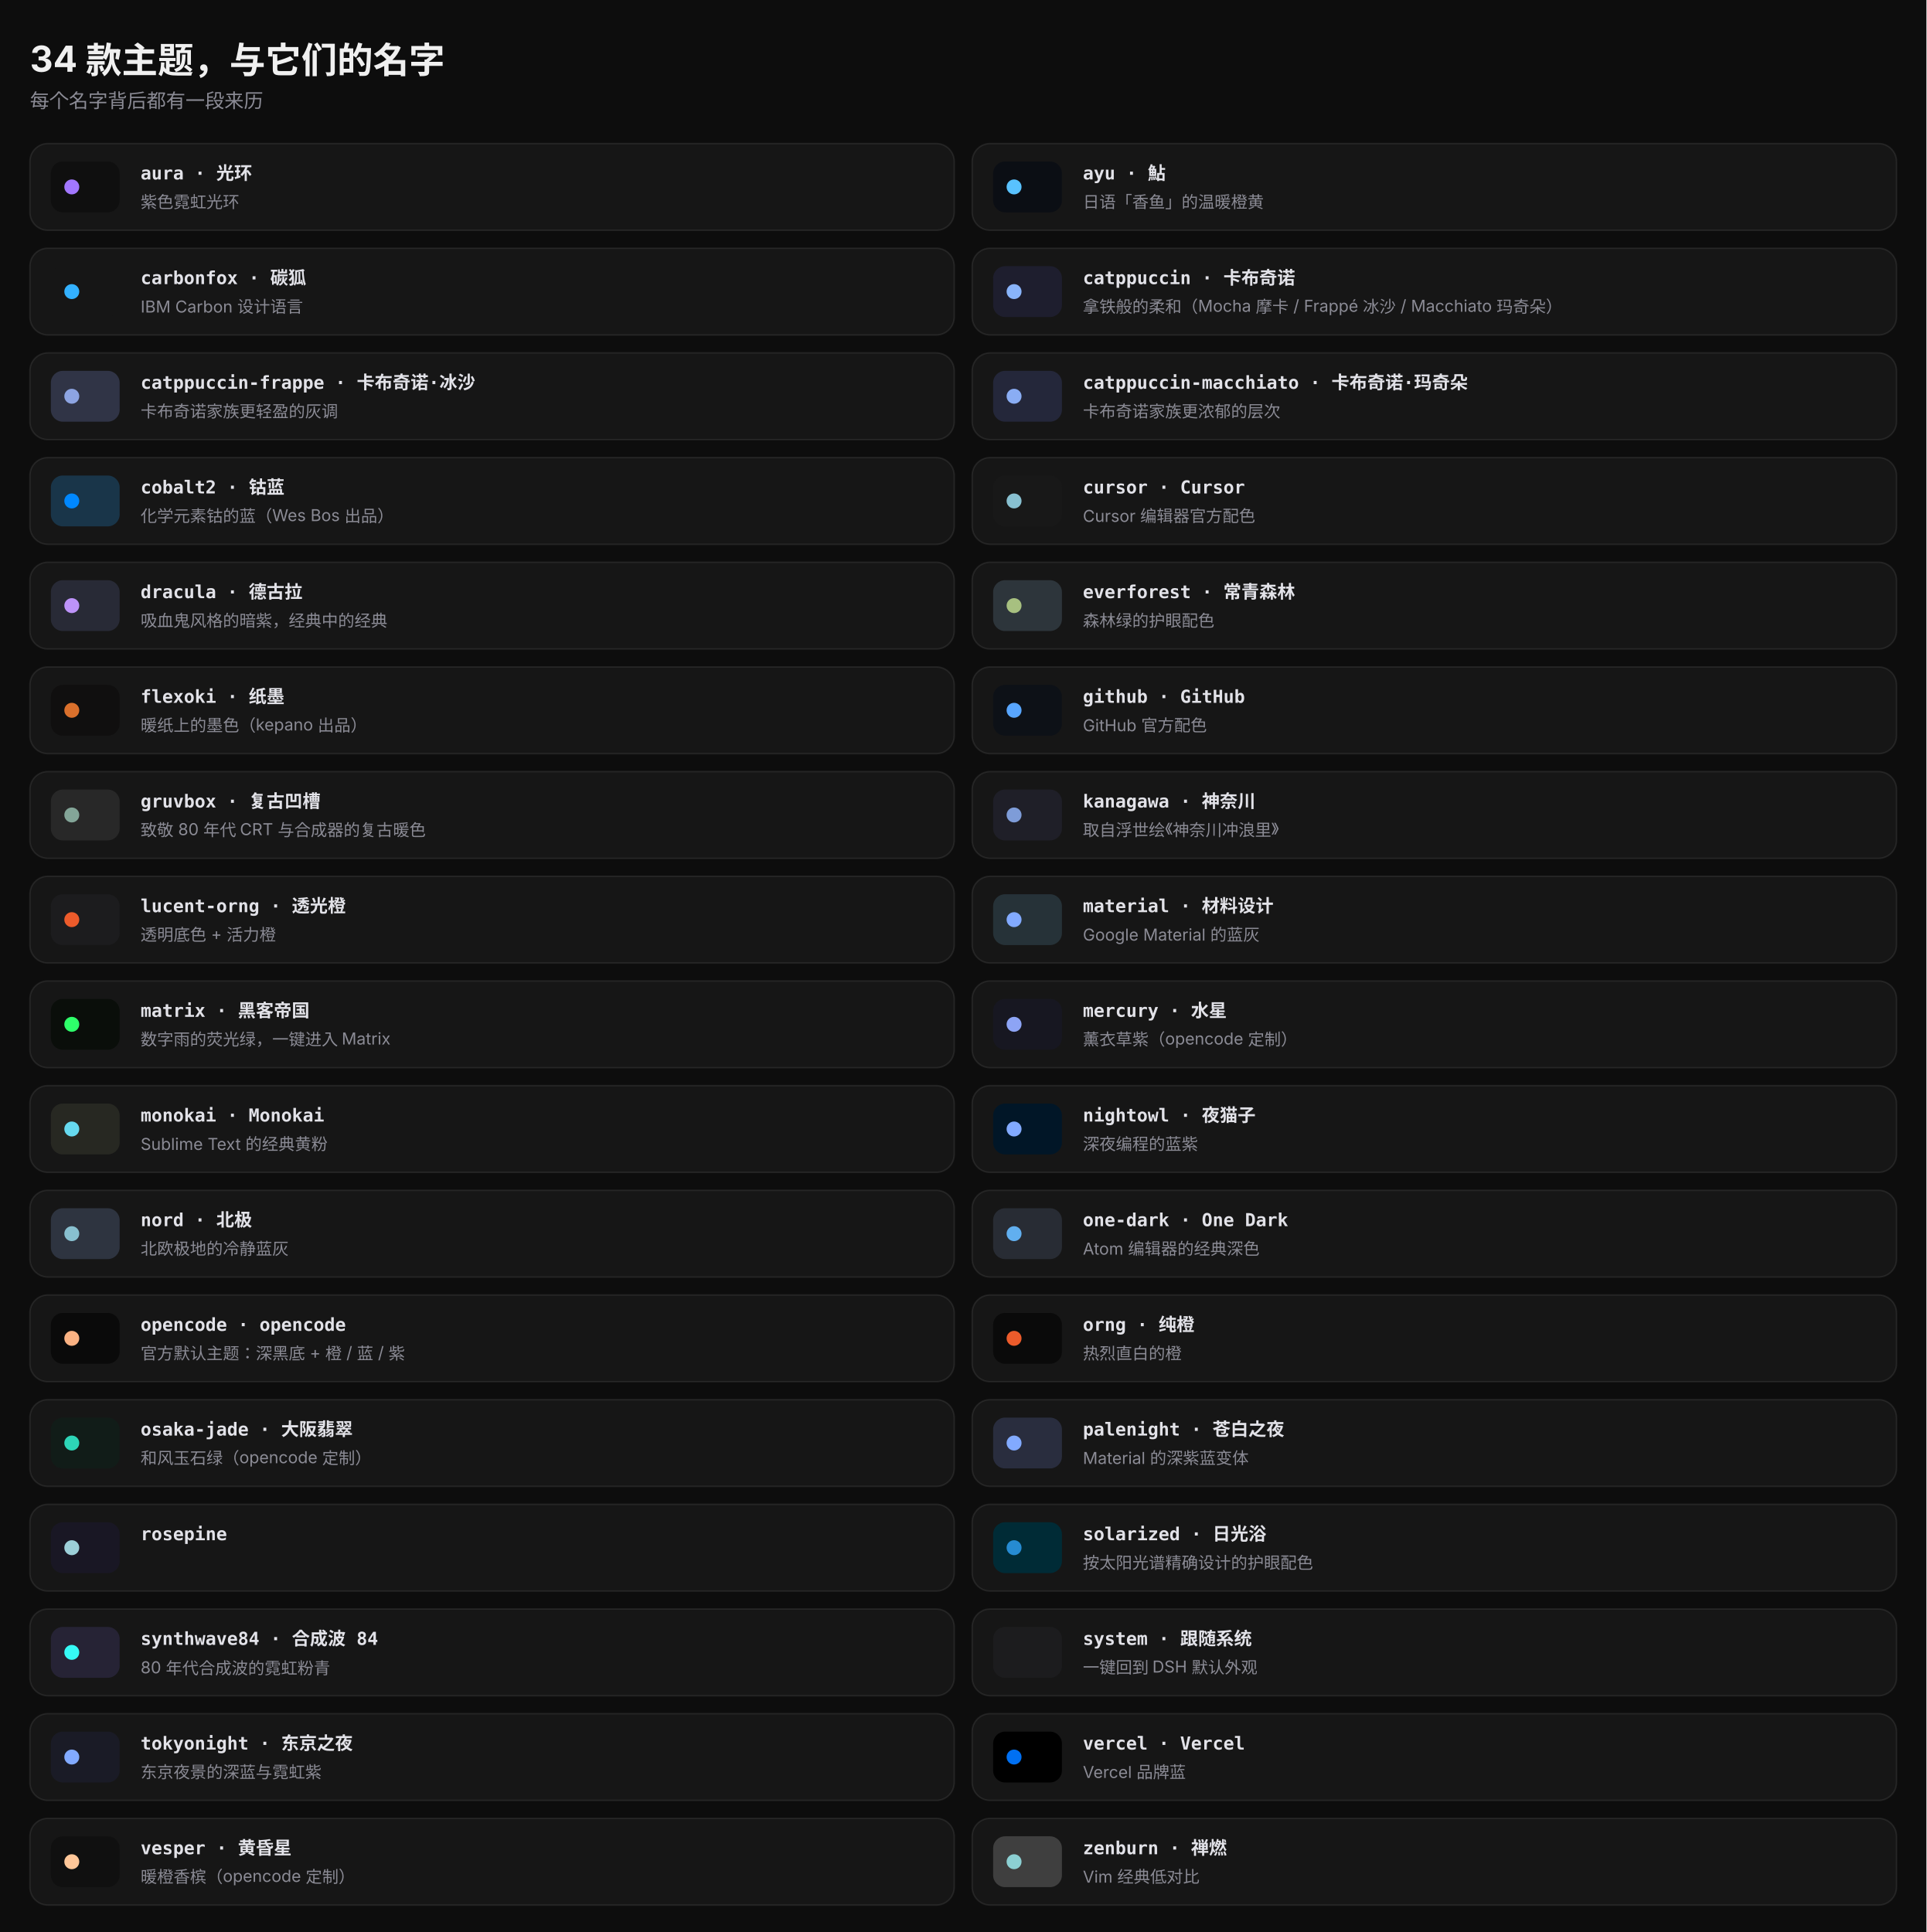
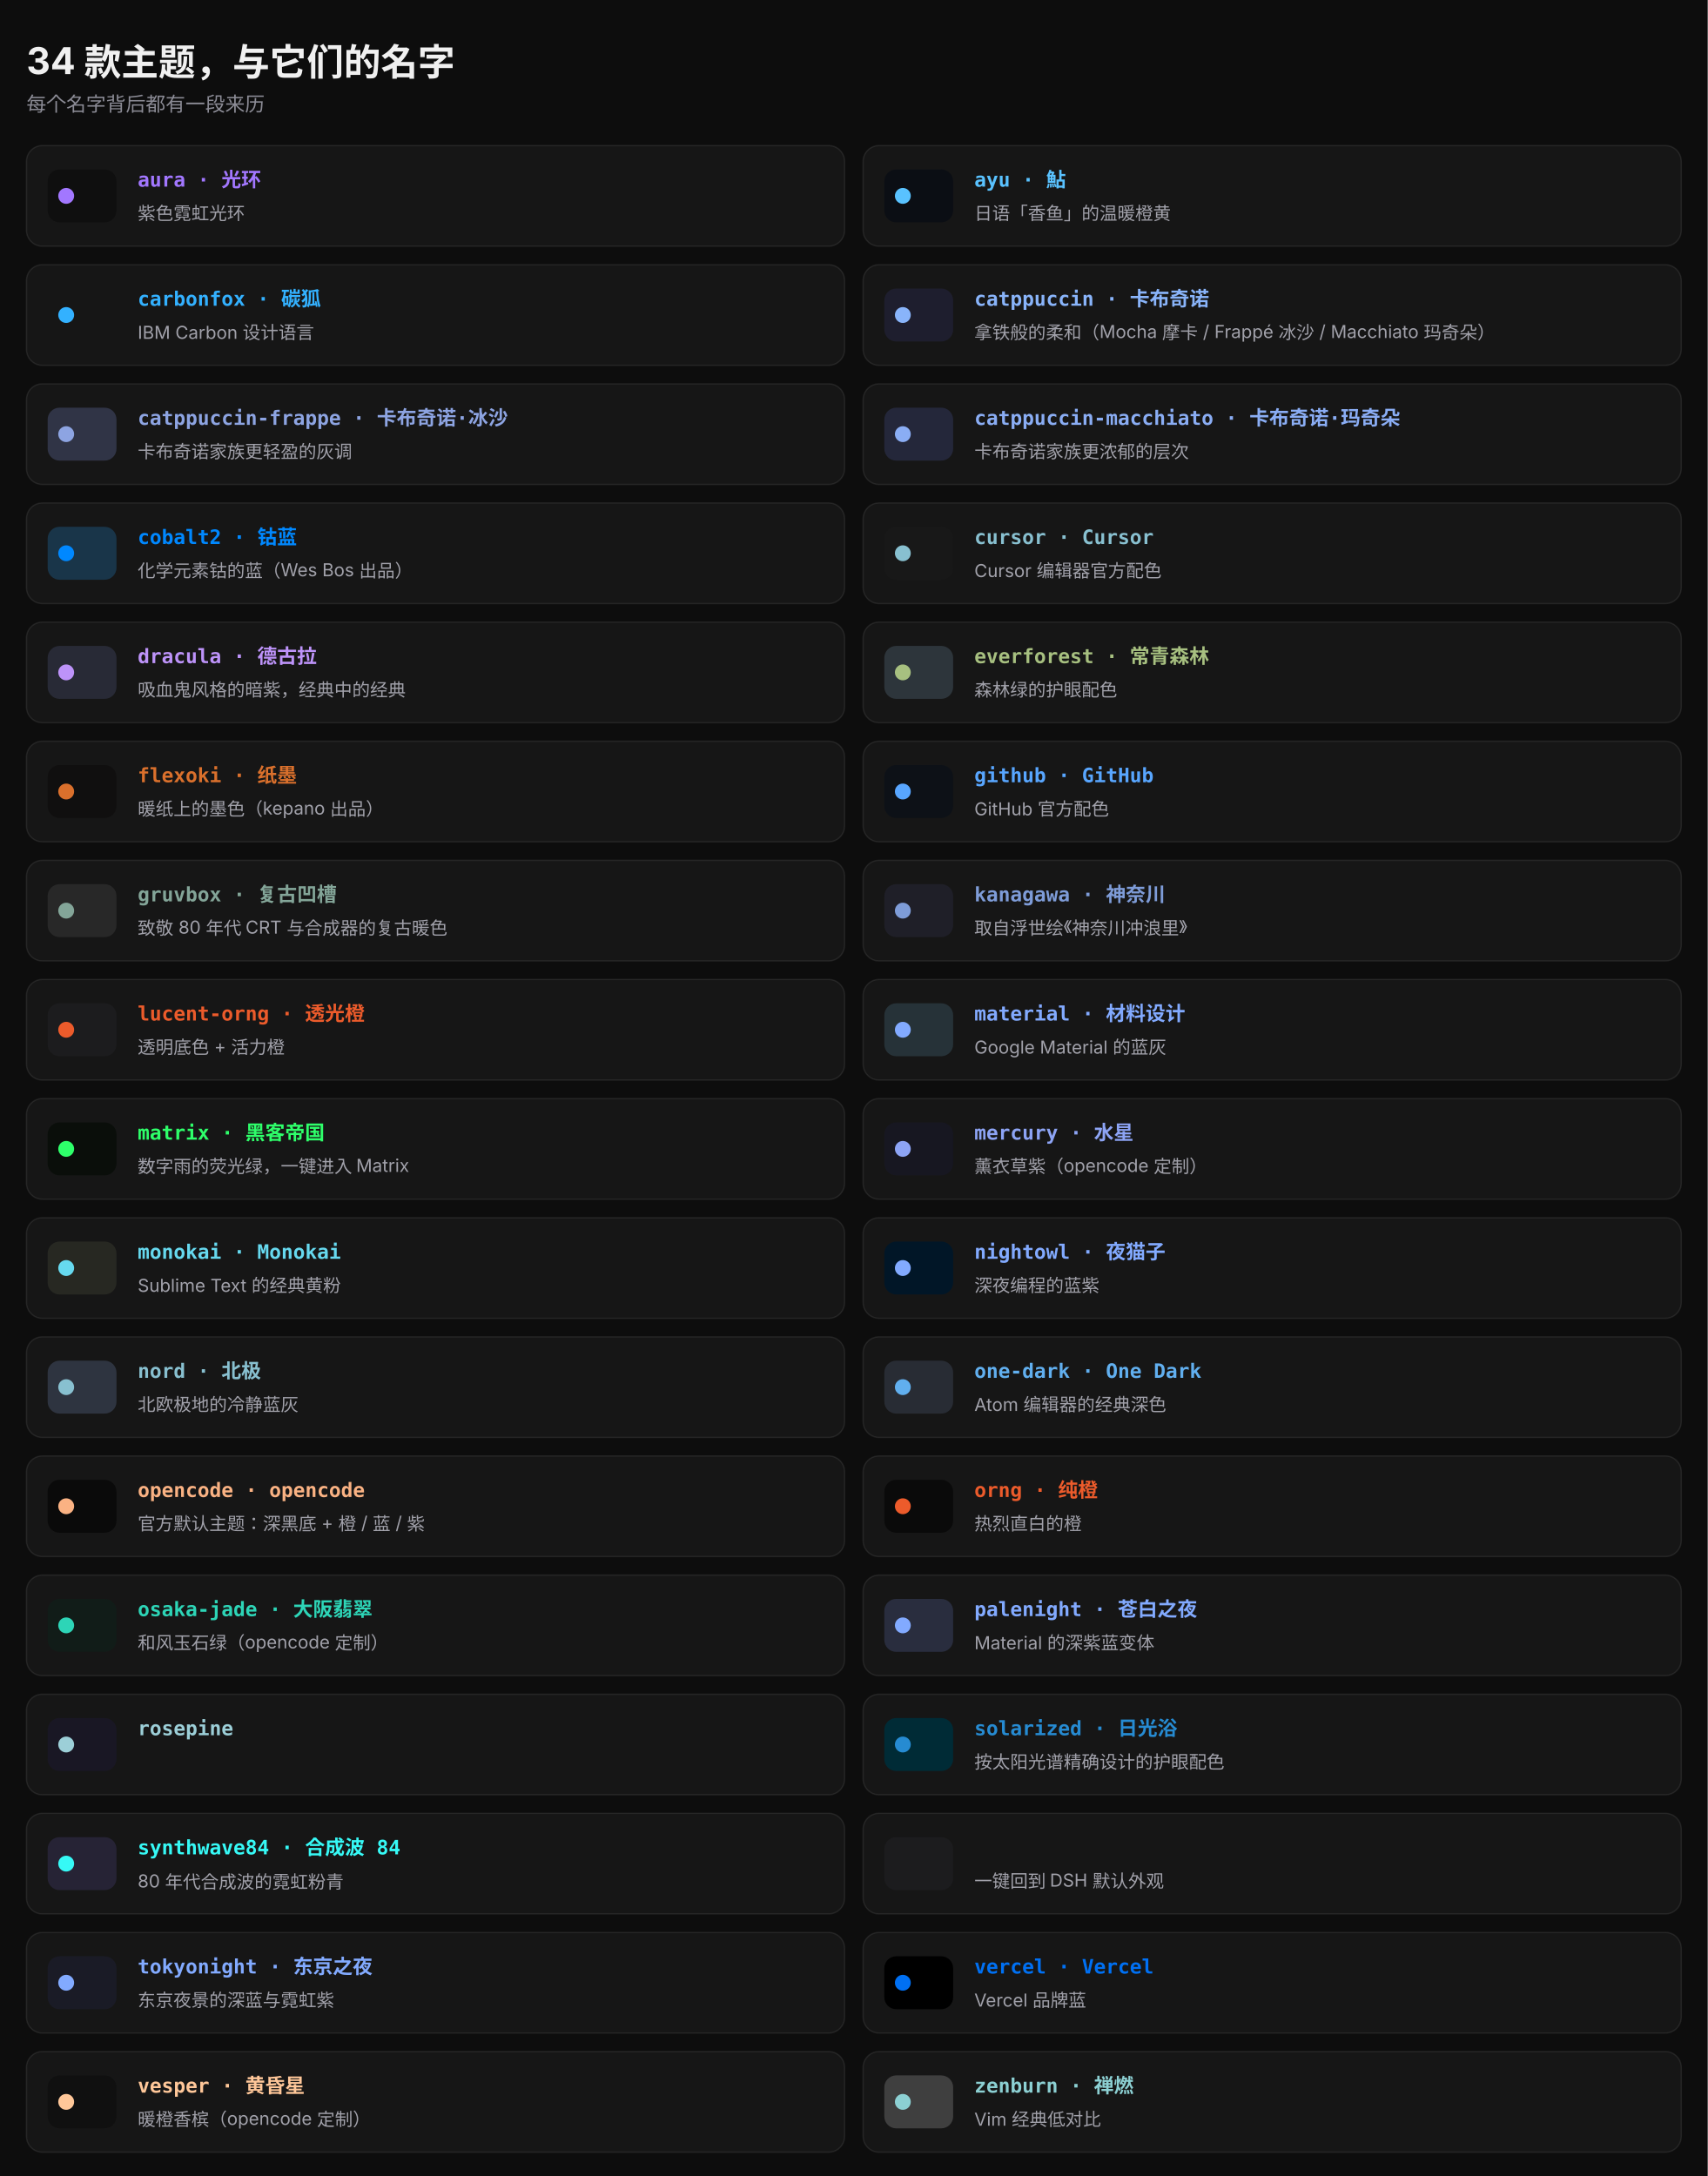
- <svg xmlns="http://www.w3.org/2000/svg" width="1288" height="1292" viewBox="0 0 1288 1292">\n<rect width="100%" height="100%" fill="#0d0d0d" />\n<text x="20" y="48" font-family="-apple-system,Segoe UI,Microsoft YaHei,PingFang SC,sans-serif" font-size="24" font-weight="700" fill="#f0f0f0">34 款主题，与它们的名字</text>\n<text x="20" y="72" font-family="-apple-system,Segoe UI,Microsoft YaHei,PingFang SC,sans-serif" font-size="13" fill="#8b8b95">每个名字背后都有一段来历</text>\n<g>
-     <rect x="20" y="96" width="618" height="58" rx="12" fill="rgba(255,255,255,0.04)" stroke="rgba(255,255,255,0.08)" />
-     <rect x="34" y="108" width="46" height="34" rx="8" fill="#0F0F0F" />
-     <circle cx="48" cy="125" r="5" fill="#A277FF" />
-     <text x="94" y="120" font-family="ui-monospace,SFMono-Regular,Menlo,Consolas,monospace" font-size="12" font-weight="600" fill="#e2e2e8">aura  ·  光环</text>
-     <text x="94" y="139" font-family="-apple-system,Segoe UI,Microsoft YaHei,PingFang SC,sans-serif" font-size="11" fill="#8b8b95">紫色霓虹光环</text>
-   </g>
-   <g>
-     <rect x="650" y="96" width="618" height="58" rx="12" fill="rgba(255,255,255,0.04)" stroke="rgba(255,255,255,0.08)" />
-     <rect x="664" y="108" width="46" height="34" rx="8" fill="#0B0E14" />
-     <circle cx="678" cy="125" r="5" fill="#59C2FF" />
-     <text x="724" y="120" font-family="ui-monospace,SFMono-Regular,Menlo,Consolas,monospace" font-size="12" font-weight="600" fill="#e2e2e8">ayu  ·  鮎</text>
-     <text x="724" y="139" font-family="-apple-system,Segoe UI,Microsoft YaHei,PingFang SC,sans-serif" font-size="11" fill="#8b8b95">日语「香鱼」的温暖橙黄</text>
-   </g>
-   <g>
-     <rect x="20" y="166" width="618" height="58" rx="12" fill="rgba(255,255,255,0.04)" stroke="rgba(255,255,255,0.08)" />
-     <rect x="34" y="178" width="46" height="34" rx="8" fill="#161616" />
-     <circle cx="48" cy="195" r="5" fill="#33B1FF" />
-     <text x="94" y="190" font-family="ui-monospace,SFMono-Regular,Menlo,Consolas,monospace" font-size="12" font-weight="600" fill="#e2e2e8">carbonfox  ·  碳狐</text>
-     <text x="94" y="209" font-family="-apple-system,Segoe UI,Microsoft YaHei,PingFang SC,sans-serif" font-size="11" fill="#8b8b95">IBM Carbon 设计语言</text>
-   </g>
-   <g>
-     <rect x="650" y="166" width="618" height="58" rx="12" fill="rgba(255,255,255,0.04)" stroke="rgba(255,255,255,0.08)" />
-     <rect x="664" y="178" width="46" height="34" rx="8" fill="#1E1E2E" />
-     <circle cx="678" cy="195" r="5" fill="#89B4FA" />
-     <text x="724" y="190" font-family="ui-monospace,SFMono-Regular,Menlo,Consolas,monospace" font-size="12" font-weight="600" fill="#e2e2e8">catppuccin  ·  卡布奇诺</text>
-     <text x="724" y="209" font-family="-apple-system,Segoe UI,Microsoft YaHei,PingFang SC,sans-serif" font-size="11" fill="#8b8b95">拿铁般的柔和（Mocha 摩卡 / Frappé 冰沙 / Macchiato 玛奇朵）</text>
-   </g>
-   <g>
-     <rect x="20" y="236" width="618" height="58" rx="12" fill="rgba(255,255,255,0.04)" stroke="rgba(255,255,255,0.08)" />
-     <rect x="34" y="248" width="46" height="34" rx="8" fill="#303446" />
-     <circle cx="48" cy="265" r="5" fill="#8DA4E2" />
-     <text x="94" y="260" font-family="ui-monospace,SFMono-Regular,Menlo,Consolas,monospace" font-size="12" font-weight="600" fill="#e2e2e8">catppuccin-frappe  ·  卡布奇诺·冰沙</text>
-     <text x="94" y="279" font-family="-apple-system,Segoe UI,Microsoft YaHei,PingFang SC,sans-serif" font-size="11" fill="#8b8b95">卡布奇诺家族更轻盈的灰调</text>
-   </g>
-   <g>
-     <rect x="650" y="236" width="618" height="58" rx="12" fill="rgba(255,255,255,0.04)" stroke="rgba(255,255,255,0.08)" />
-     <rect x="664" y="248" width="46" height="34" rx="8" fill="#24273A" />
-     <circle cx="678" cy="265" r="5" fill="#8AADF4" />
-     <text x="724" y="260" font-family="ui-monospace,SFMono-Regular,Menlo,Consolas,monospace" font-size="12" font-weight="600" fill="#e2e2e8">catppuccin-macchiato  ·  卡布奇诺·玛奇朵</text>
-     <text x="724" y="279" font-family="-apple-system,Segoe UI,Microsoft YaHei,PingFang SC,sans-serif" font-size="11" fill="#8b8b95">卡布奇诺家族更浓郁的层次</text>
-   </g>
-   <g>
-     <rect x="20" y="306" width="618" height="58" rx="12" fill="rgba(255,255,255,0.04)" stroke="rgba(255,255,255,0.08)" />
-     <rect x="34" y="318" width="46" height="34" rx="8" fill="#193549" />
-     <circle cx="48" cy="335" r="5" fill="#0088FF" />
-     <text x="94" y="330" font-family="ui-monospace,SFMono-Regular,Menlo,Consolas,monospace" font-size="12" font-weight="600" fill="#e2e2e8">cobalt2  ·  钴蓝</text>
-     <text x="94" y="349" font-family="-apple-system,Segoe UI,Microsoft YaHei,PingFang SC,sans-serif" font-size="11" fill="#8b8b95">化学元素钴的蓝（Wes Bos 出品）</text>
-   </g>
-   <g>
-     <rect x="650" y="306" width="618" height="58" rx="12" fill="rgba(255,255,255,0.04)" stroke="rgba(255,255,255,0.08)" />
-     <rect x="664" y="318" width="46" height="34" rx="8" fill="#181818" />
-     <circle cx="678" cy="335" r="5" fill="#88C0D0" />
-     <text x="724" y="330" font-family="ui-monospace,SFMono-Regular,Menlo,Consolas,monospace" font-size="12" font-weight="600" fill="#e2e2e8">cursor  ·  Cursor</text>
-     <text x="724" y="349" font-family="-apple-system,Segoe UI,Microsoft YaHei,PingFang SC,sans-serif" font-size="11" fill="#8b8b95">Cursor 编辑器官方配色</text>
-   </g>
-   <g>
-     <rect x="20" y="376" width="618" height="58" rx="12" fill="rgba(255,255,255,0.04)" stroke="rgba(255,255,255,0.08)" />
-     <rect x="34" y="388" width="46" height="34" rx="8" fill="#282A36" />
-     <circle cx="48" cy="405" r="5" fill="#BD93F9" />
-     <text x="94" y="400" font-family="ui-monospace,SFMono-Regular,Menlo,Consolas,monospace" font-size="12" font-weight="600" fill="#e2e2e8">dracula  ·  德古拉</text>
-     <text x="94" y="419" font-family="-apple-system,Segoe UI,Microsoft YaHei,PingFang SC,sans-serif" font-size="11" fill="#8b8b95">吸血鬼风格的暗紫，经典中的经典</text>
-   </g>
-   <g>
-     <rect x="650" y="376" width="618" height="58" rx="12" fill="rgba(255,255,255,0.04)" stroke="rgba(255,255,255,0.08)" />
-     <rect x="664" y="388" width="46" height="34" rx="8" fill="#2D353B" />
-     <circle cx="678" cy="405" r="5" fill="#A7C080" />
-     <text x="724" y="400" font-family="ui-monospace,SFMono-Regular,Menlo,Consolas,monospace" font-size="12" font-weight="600" fill="#e2e2e8">everforest  ·  常青森林</text>
-     <text x="724" y="419" font-family="-apple-system,Segoe UI,Microsoft YaHei,PingFang SC,sans-serif" font-size="11" fill="#8b8b95">森林绿的护眼配色</text>
-   </g>
-   <g>
-     <rect x="20" y="446" width="618" height="58" rx="12" fill="rgba(255,255,255,0.04)" stroke="rgba(255,255,255,0.08)" />
-     <rect x="34" y="458" width="46" height="34" rx="8" fill="#100F0F" />
-     <circle cx="48" cy="475" r="5" fill="#DA702C" />
-     <text x="94" y="470" font-family="ui-monospace,SFMono-Regular,Menlo,Consolas,monospace" font-size="12" font-weight="600" fill="#e2e2e8">flexoki  ·  纸墨</text>
-     <text x="94" y="489" font-family="-apple-system,Segoe UI,Microsoft YaHei,PingFang SC,sans-serif" font-size="11" fill="#8b8b95">暖纸上的墨色（kepano 出品）</text>
-   </g>
-   <g>
-     <rect x="650" y="446" width="618" height="58" rx="12" fill="rgba(255,255,255,0.04)" stroke="rgba(255,255,255,0.08)" />
-     <rect x="664" y="458" width="46" height="34" rx="8" fill="#0D1117" />
-     <circle cx="678" cy="475" r="5" fill="#58A6FF" />
-     <text x="724" y="470" font-family="ui-monospace,SFMono-Regular,Menlo,Consolas,monospace" font-size="12" font-weight="600" fill="#e2e2e8">github  ·  GitHub</text>
-     <text x="724" y="489" font-family="-apple-system,Segoe UI,Microsoft YaHei,PingFang SC,sans-serif" font-size="11" fill="#8b8b95">GitHub 官方配色</text>
-   </g>
-   <g>
-     <rect x="20" y="516" width="618" height="58" rx="12" fill="rgba(255,255,255,0.04)" stroke="rgba(255,255,255,0.08)" />
-     <rect x="34" y="528" width="46" height="34" rx="8" fill="#282828" />
-     <circle cx="48" cy="545" r="5" fill="#83A598" />
-     <text x="94" y="540" font-family="ui-monospace,SFMono-Regular,Menlo,Consolas,monospace" font-size="12" font-weight="600" fill="#e2e2e8">gruvbox  ·  复古凹槽</text>
-     <text x="94" y="559" font-family="-apple-system,Segoe UI,Microsoft YaHei,PingFang SC,sans-serif" font-size="11" fill="#8b8b95">致敬 80 年代 CRT 与合成器的复古暖色</text>
-   </g>
-   <g>
-     <rect x="650" y="516" width="618" height="58" rx="12" fill="rgba(255,255,255,0.04)" stroke="rgba(255,255,255,0.08)" />
-     <rect x="664" y="528" width="46" height="34" rx="8" fill="#1F1F28" />
-     <circle cx="678" cy="545" r="5" fill="#7E9CD8" />
-     <text x="724" y="540" font-family="ui-monospace,SFMono-Regular,Menlo,Consolas,monospace" font-size="12" font-weight="600" fill="#e2e2e8">kanagawa  ·  神奈川</text>
-     <text x="724" y="559" font-family="-apple-system,Segoe UI,Microsoft YaHei,PingFang SC,sans-serif" font-size="11" fill="#8b8b95">取自浮世绘《神奈川冲浪里》</text>
-   </g>
-   <g>
-     <rect x="20" y="586" width="618" height="58" rx="12" fill="rgba(255,255,255,0.04)" stroke="rgba(255,255,255,0.08)" />
-     <rect x="34" y="598" width="46" height="34" rx="8" fill="#1c1c1e" />
-     <circle cx="48" cy="615" r="5" fill="#EC5B2B" />
-     <text x="94" y="610" font-family="ui-monospace,SFMono-Regular,Menlo,Consolas,monospace" font-size="12" font-weight="600" fill="#e2e2e8">lucent-orng  ·  透光橙</text>
-     <text x="94" y="629" font-family="-apple-system,Segoe UI,Microsoft YaHei,PingFang SC,sans-serif" font-size="11" fill="#8b8b95">透明底色 + 活力橙</text>
-   </g>
-   <g>
-     <rect x="650" y="586" width="618" height="58" rx="12" fill="rgba(255,255,255,0.04)" stroke="rgba(255,255,255,0.08)" />
-     <rect x="664" y="598" width="46" height="34" rx="8" fill="#263238" />
-     <circle cx="678" cy="615" r="5" fill="#82AAFF" />
-     <text x="724" y="610" font-family="ui-monospace,SFMono-Regular,Menlo,Consolas,monospace" font-size="12" font-weight="600" fill="#e2e2e8">material  ·  材料设计</text>
-     <text x="724" y="629" font-family="-apple-system,Segoe UI,Microsoft YaHei,PingFang SC,sans-serif" font-size="11" fill="#8b8b95">Google Material 的蓝灰</text>
-   </g>
-   <g>
-     <rect x="20" y="656" width="618" height="58" rx="12" fill="rgba(255,255,255,0.04)" stroke="rgba(255,255,255,0.08)" />
-     <rect x="34" y="668" width="46" height="34" rx="8" fill="#0A0E0A" />
-     <circle cx="48" cy="685" r="5" fill="#2EFF6A" />
-     <text x="94" y="680" font-family="ui-monospace,SFMono-Regular,Menlo,Consolas,monospace" font-size="12" font-weight="600" fill="#e2e2e8">matrix  ·  黑客帝国</text>
-     <text x="94" y="699" font-family="-apple-system,Segoe UI,Microsoft YaHei,PingFang SC,sans-serif" font-size="11" fill="#8b8b95">数字雨的荧光绿，一键进入 Matrix</text>
-   </g>
-   <g>
-     <rect x="650" y="656" width="618" height="58" rx="12" fill="rgba(255,255,255,0.04)" stroke="rgba(255,255,255,0.08)" />
-     <rect x="664" y="668" width="46" height="34" rx="8" fill="#171721" />
-     <circle cx="678" cy="685" r="5" fill="#8DA4F5" />
-     <text x="724" y="680" font-family="ui-monospace,SFMono-Regular,Menlo,Consolas,monospace" font-size="12" font-weight="600" fill="#e2e2e8">mercury  ·  水星</text>
-     <text x="724" y="699" font-family="-apple-system,Segoe UI,Microsoft YaHei,PingFang SC,sans-serif" font-size="11" fill="#8b8b95">薰衣草紫（opencode 定制）</text>
-   </g>
-   <g>
-     <rect x="20" y="726" width="618" height="58" rx="12" fill="rgba(255,255,255,0.04)" stroke="rgba(255,255,255,0.08)" />
-     <rect x="34" y="738" width="46" height="34" rx="8" fill="#272822" />
-     <circle cx="48" cy="755" r="5" fill="#66D9EF" />
-     <text x="94" y="750" font-family="ui-monospace,SFMono-Regular,Menlo,Consolas,monospace" font-size="12" font-weight="600" fill="#e2e2e8">monokai  ·  Monokai</text>
-     <text x="94" y="769" font-family="-apple-system,Segoe UI,Microsoft YaHei,PingFang SC,sans-serif" font-size="11" fill="#8b8b95">Sublime Text 的经典黄粉</text>
-   </g>
-   <g>
-     <rect x="650" y="726" width="618" height="58" rx="12" fill="rgba(255,255,255,0.04)" stroke="rgba(255,255,255,0.08)" />
-     <rect x="664" y="738" width="46" height="34" rx="8" fill="#011627" />
-     <circle cx="678" cy="755" r="5" fill="#82AAFF" />
-     <text x="724" y="750" font-family="ui-monospace,SFMono-Regular,Menlo,Consolas,monospace" font-size="12" font-weight="600" fill="#e2e2e8">nightowl  ·  夜猫子</text>
-     <text x="724" y="769" font-family="-apple-system,Segoe UI,Microsoft YaHei,PingFang SC,sans-serif" font-size="11" fill="#8b8b95">深夜编程的蓝紫</text>
-   </g>
-   <g>
-     <rect x="20" y="796" width="618" height="58" rx="12" fill="rgba(255,255,255,0.04)" stroke="rgba(255,255,255,0.08)" />
-     <rect x="34" y="808" width="46" height="34" rx="8" fill="#2E3440" />
-     <circle cx="48" cy="825" r="5" fill="#88C0D0" />
-     <text x="94" y="820" font-family="ui-monospace,SFMono-Regular,Menlo,Consolas,monospace" font-size="12" font-weight="600" fill="#e2e2e8">nord  ·  北极</text>
-     <text x="94" y="839" font-family="-apple-system,Segoe UI,Microsoft YaHei,PingFang SC,sans-serif" font-size="11" fill="#8b8b95">北欧极地的冷静蓝灰</text>
-   </g>
-   <g>
-     <rect x="650" y="796" width="618" height="58" rx="12" fill="rgba(255,255,255,0.04)" stroke="rgba(255,255,255,0.08)" />
-     <rect x="664" y="808" width="46" height="34" rx="8" fill="#282C34" />
-     <circle cx="678" cy="825" r="5" fill="#61AFEF" />
-     <text x="724" y="820" font-family="ui-monospace,SFMono-Regular,Menlo,Consolas,monospace" font-size="12" font-weight="600" fill="#e2e2e8">one-dark  ·  One Dark</text>
-     <text x="724" y="839" font-family="-apple-system,Segoe UI,Microsoft YaHei,PingFang SC,sans-serif" font-size="11" fill="#8b8b95">Atom 编辑器的经典深色</text>
-   </g>
-   <g>
-     <rect x="20" y="866" width="618" height="58" rx="12" fill="rgba(255,255,255,0.04)" stroke="rgba(255,255,255,0.08)" />
-     <rect x="34" y="878" width="46" height="34" rx="8" fill="#0A0A0A" />
-     <circle cx="48" cy="895" r="5" fill="#FAB283" />
-     <text x="94" y="890" font-family="ui-monospace,SFMono-Regular,Menlo,Consolas,monospace" font-size="12" font-weight="600" fill="#e2e2e8">opencode  ·  opencode</text>
-     <text x="94" y="909" font-family="-apple-system,Segoe UI,Microsoft YaHei,PingFang SC,sans-serif" font-size="11" fill="#8b8b95">官方默认主题：深黑底 + 橙 / 蓝 / 紫</text>
-   </g>
-   <g>
-     <rect x="650" y="866" width="618" height="58" rx="12" fill="rgba(255,255,255,0.04)" stroke="rgba(255,255,255,0.08)" />
-     <rect x="664" y="878" width="46" height="34" rx="8" fill="#0A0A0A" />
-     <circle cx="678" cy="895" r="5" fill="#EC5B2B" />
-     <text x="724" y="890" font-family="ui-monospace,SFMono-Regular,Menlo,Consolas,monospace" font-size="12" font-weight="600" fill="#e2e2e8">orng  ·  纯橙</text>
-     <text x="724" y="909" font-family="-apple-system,Segoe UI,Microsoft YaHei,PingFang SC,sans-serif" font-size="11" fill="#8b8b95">热烈直白的橙</text>
-   </g>
-   <g>
-     <rect x="20" y="936" width="618" height="58" rx="12" fill="rgba(255,255,255,0.04)" stroke="rgba(255,255,255,0.08)" />
-     <rect x="34" y="948" width="46" height="34" rx="8" fill="#111C18" />
-     <circle cx="48" cy="965" r="5" fill="#2DD5B7" />
-     <text x="94" y="960" font-family="ui-monospace,SFMono-Regular,Menlo,Consolas,monospace" font-size="12" font-weight="600" fill="#e2e2e8">osaka-jade  ·  大阪翡翠</text>
-     <text x="94" y="979" font-family="-apple-system,Segoe UI,Microsoft YaHei,PingFang SC,sans-serif" font-size="11" fill="#8b8b95">和风玉石绿（opencode 定制）</text>
-   </g>
-   <g>
-     <rect x="650" y="936" width="618" height="58" rx="12" fill="rgba(255,255,255,0.04)" stroke="rgba(255,255,255,0.08)" />
-     <rect x="664" y="948" width="46" height="34" rx="8" fill="#292D3E" />
-     <circle cx="678" cy="965" r="5" fill="#82AAFF" />
-     <text x="724" y="960" font-family="ui-monospace,SFMono-Regular,Menlo,Consolas,monospace" font-size="12" font-weight="600" fill="#e2e2e8">palenight  ·  苍白之夜</text>
-     <text x="724" y="979" font-family="-apple-system,Segoe UI,Microsoft YaHei,PingFang SC,sans-serif" font-size="11" fill="#8b8b95">Material 的深紫蓝变体</text>
-   </g>
-   <g>
-     <rect x="20" y="1006" width="618" height="58" rx="12" fill="rgba(255,255,255,0.04)" stroke="rgba(255,255,255,0.08)" />
-     <rect x="34" y="1018" width="46" height="34" rx="8" fill="#191724" />
-     <circle cx="48" cy="1035" r="5" fill="#9CCFD8" />
-     <text x="94" y="1030" font-family="ui-monospace,SFMono-Regular,Menlo,Consolas,monospace" font-size="12" font-weight="600" fill="#e2e2e8">rosepine</text>
-     <text x="94" y="1049" font-family="-apple-system,Segoe UI,Microsoft YaHei,PingFang SC,sans-serif" font-size="11" fill="#8b8b95" />
-   </g>
-   <g>
-     <rect x="650" y="1006" width="618" height="58" rx="12" fill="rgba(255,255,255,0.04)" stroke="rgba(255,255,255,0.08)" />
-     <rect x="664" y="1018" width="46" height="34" rx="8" fill="#002B36" />
-     <circle cx="678" cy="1035" r="5" fill="#268BD2" />
-     <text x="724" y="1030" font-family="ui-monospace,SFMono-Regular,Menlo,Consolas,monospace" font-size="12" font-weight="600" fill="#e2e2e8">solarized  ·  日光浴</text>
-     <text x="724" y="1049" font-family="-apple-system,Segoe UI,Microsoft YaHei,PingFang SC,sans-serif" font-size="11" fill="#8b8b95">按太阳光谱精确设计的护眼配色</text>
-   </g>
-   <g>
-     <rect x="20" y="1076" width="618" height="58" rx="12" fill="rgba(255,255,255,0.04)" stroke="rgba(255,255,255,0.08)" />
-     <rect x="34" y="1088" width="46" height="34" rx="8" fill="#262335" />
-     <circle cx="48" cy="1105" r="5" fill="#36F9F6" />
-     <text x="94" y="1100" font-family="ui-monospace,SFMono-Regular,Menlo,Consolas,monospace" font-size="12" font-weight="600" fill="#e2e2e8">synthwave84  ·  合成波 84</text>
-     <text x="94" y="1119" font-family="-apple-system,Segoe UI,Microsoft YaHei,PingFang SC,sans-serif" font-size="11" fill="#8b8b95">80 年代合成波的霓虹粉青</text>
-   </g>
-   <g>
-     <rect x="650" y="1076" width="618" height="58" rx="12" fill="rgba(255,255,255,0.04)" stroke="rgba(255,255,255,0.08)" />
-     <rect x="664" y="1088" width="46" height="34" rx="8" fill="#1c1c1e" />
-     <circle cx="678" cy="1105" r="5" fill="transparent" />
-     <text x="724" y="1100" font-family="ui-monospace,SFMono-Regular,Menlo,Consolas,monospace" font-size="12" font-weight="600" fill="#e2e2e8">system  ·  跟随系统</text>
-     <text x="724" y="1119" font-family="-apple-system,Segoe UI,Microsoft YaHei,PingFang SC,sans-serif" font-size="11" fill="#8b8b95">一键回到 DSH 默认外观</text>
-   </g>
-   <g>
-     <rect x="20" y="1146" width="618" height="58" rx="12" fill="rgba(255,255,255,0.04)" stroke="rgba(255,255,255,0.08)" />
-     <rect x="34" y="1158" width="46" height="34" rx="8" fill="#1A1B26" />
-     <circle cx="48" cy="1175" r="5" fill="#82AAFF" />
-     <text x="94" y="1170" font-family="ui-monospace,SFMono-Regular,Menlo,Consolas,monospace" font-size="12" font-weight="600" fill="#e2e2e8">tokyonight  ·  东京之夜</text>
-     <text x="94" y="1189" font-family="-apple-system,Segoe UI,Microsoft YaHei,PingFang SC,sans-serif" font-size="11" fill="#8b8b95">东京夜景的深蓝与霓虹紫</text>
-   </g>
-   <g>
-     <rect x="650" y="1146" width="618" height="58" rx="12" fill="rgba(255,255,255,0.04)" stroke="rgba(255,255,255,0.08)" />
-     <rect x="664" y="1158" width="46" height="34" rx="8" fill="#000000" />
-     <circle cx="678" cy="1175" r="5" fill="#0070F3" />
-     <text x="724" y="1170" font-family="ui-monospace,SFMono-Regular,Menlo,Consolas,monospace" font-size="12" font-weight="600" fill="#e2e2e8">vercel  ·  Vercel</text>
-     <text x="724" y="1189" font-family="-apple-system,Segoe UI,Microsoft YaHei,PingFang SC,sans-serif" font-size="11" fill="#8b8b95">Vercel 品牌蓝</text>
-   </g>
-   <g>
-     <rect x="20" y="1216" width="618" height="58" rx="12" fill="rgba(255,255,255,0.04)" stroke="rgba(255,255,255,0.08)" />
-     <rect x="34" y="1228" width="46" height="34" rx="8" fill="#101010" />
-     <circle cx="48" cy="1245" r="5" fill="#FFC799" />
-     <text x="94" y="1240" font-family="ui-monospace,SFMono-Regular,Menlo,Consolas,monospace" font-size="12" font-weight="600" fill="#e2e2e8">vesper  ·  黄昏星</text>
-     <text x="94" y="1259" font-family="-apple-system,Segoe UI,Microsoft YaHei,PingFang SC,sans-serif" font-size="11" fill="#8b8b95">暖橙香槟（opencode 定制）</text>
-   </g>
-   <g>
-     <rect x="650" y="1216" width="618" height="58" rx="12" fill="rgba(255,255,255,0.04)" stroke="rgba(255,255,255,0.08)" />
-     <rect x="664" y="1228" width="46" height="34" rx="8" fill="#3F3F3F" />
-     <circle cx="678" cy="1245" r="5" fill="#8CD0D3" />
-     <text x="724" y="1240" font-family="ui-monospace,SFMono-Regular,Menlo,Consolas,monospace" font-size="12" font-weight="600" fill="#e2e2e8">zenburn  ·  禅燃</text>
-     <text x="724" y="1259" font-family="-apple-system,Segoe UI,Microsoft YaHei,PingFang SC,sans-serif" font-size="11" fill="#8b8b95">Vim 经典低对比</text>
+ <svg xmlns="http://www.w3.org/2000/svg" width="1290" height="1644" viewBox="0 0 1290 1644">\n<rect width="100%" height="100%" fill="#0d0d0d" />\n<text x="20" y="56" font-family="-apple-system,Segoe UI,Microsoft YaHei,PingFang SC,sans-serif" font-size="28" font-weight="700" fill="#f0f0f0">34 款主题，与它们的名字</text>\n<text x="20" y="84" font-family="-apple-system,Segoe UI,Microsoft YaHei,PingFang SC,sans-serif" font-size="15" fill="#8b8b95">每个名字背后都有一段来历</text>\n<g>
+     <rect x="20" y="110" width="618" height="76" rx="12" fill="rgba(255,255,255,0.04)" stroke="rgba(255,255,255,0.08)" />
+     <rect x="36" y="128" width="52" height="40" rx="9" fill="#0F0F0F" />
+     <circle cx="50" cy="148" r="6" fill="#A277FF" />
+     <text x="104" y="141" font-family="ui-monospace,SFMono-Regular,Menlo,Consolas,monospace" font-size="15" font-weight="700" fill="#A277FF">aura  ·  光环</text>
+     <text x="104" y="166" font-family="-apple-system,Segoe UI,Microsoft YaHei,PingFang SC,sans-serif" font-size="13.5" fill="#a1a1aa">紫色霓虹光环</text>
+   </g>
+   <g>
+     <rect x="652" y="110" width="618" height="76" rx="12" fill="rgba(255,255,255,0.04)" stroke="rgba(255,255,255,0.08)" />
+     <rect x="668" y="128" width="52" height="40" rx="9" fill="#0B0E14" />
+     <circle cx="682" cy="148" r="6" fill="#59C2FF" />
+     <text x="736" y="141" font-family="ui-monospace,SFMono-Regular,Menlo,Consolas,monospace" font-size="15" font-weight="700" fill="#59C2FF">ayu  ·  鮎</text>
+     <text x="736" y="166" font-family="-apple-system,Segoe UI,Microsoft YaHei,PingFang SC,sans-serif" font-size="13.5" fill="#a1a1aa">日语「香鱼」的温暖橙黄</text>
+   </g>
+   <g>
+     <rect x="20" y="200" width="618" height="76" rx="12" fill="rgba(255,255,255,0.04)" stroke="rgba(255,255,255,0.08)" />
+     <rect x="36" y="218" width="52" height="40" rx="9" fill="#161616" />
+     <circle cx="50" cy="238" r="6" fill="#33B1FF" />
+     <text x="104" y="231" font-family="ui-monospace,SFMono-Regular,Menlo,Consolas,monospace" font-size="15" font-weight="700" fill="#33B1FF">carbonfox  ·  碳狐</text>
+     <text x="104" y="256" font-family="-apple-system,Segoe UI,Microsoft YaHei,PingFang SC,sans-serif" font-size="13.5" fill="#a1a1aa">IBM Carbon 设计语言</text>
+   </g>
+   <g>
+     <rect x="652" y="200" width="618" height="76" rx="12" fill="rgba(255,255,255,0.04)" stroke="rgba(255,255,255,0.08)" />
+     <rect x="668" y="218" width="52" height="40" rx="9" fill="#1E1E2E" />
+     <circle cx="682" cy="238" r="6" fill="#89B4FA" />
+     <text x="736" y="231" font-family="ui-monospace,SFMono-Regular,Menlo,Consolas,monospace" font-size="15" font-weight="700" fill="#89B4FA">catppuccin  ·  卡布奇诺</text>
+     <text x="736" y="256" font-family="-apple-system,Segoe UI,Microsoft YaHei,PingFang SC,sans-serif" font-size="13.5" fill="#a1a1aa">拿铁般的柔和（Mocha 摩卡 / Frappé 冰沙 / Macchiato 玛奇朵）</text>
+   </g>
+   <g>
+     <rect x="20" y="290" width="618" height="76" rx="12" fill="rgba(255,255,255,0.04)" stroke="rgba(255,255,255,0.08)" />
+     <rect x="36" y="308" width="52" height="40" rx="9" fill="#303446" />
+     <circle cx="50" cy="328" r="6" fill="#8DA4E2" />
+     <text x="104" y="321" font-family="ui-monospace,SFMono-Regular,Menlo,Consolas,monospace" font-size="15" font-weight="700" fill="#8DA4E2">catppuccin-frappe  ·  卡布奇诺·冰沙</text>
+     <text x="104" y="346" font-family="-apple-system,Segoe UI,Microsoft YaHei,PingFang SC,sans-serif" font-size="13.5" fill="#a1a1aa">卡布奇诺家族更轻盈的灰调</text>
+   </g>
+   <g>
+     <rect x="652" y="290" width="618" height="76" rx="12" fill="rgba(255,255,255,0.04)" stroke="rgba(255,255,255,0.08)" />
+     <rect x="668" y="308" width="52" height="40" rx="9" fill="#24273A" />
+     <circle cx="682" cy="328" r="6" fill="#8AADF4" />
+     <text x="736" y="321" font-family="ui-monospace,SFMono-Regular,Menlo,Consolas,monospace" font-size="15" font-weight="700" fill="#8AADF4">catppuccin-macchiato  ·  卡布奇诺·玛奇朵</text>
+     <text x="736" y="346" font-family="-apple-system,Segoe UI,Microsoft YaHei,PingFang SC,sans-serif" font-size="13.5" fill="#a1a1aa">卡布奇诺家族更浓郁的层次</text>
+   </g>
+   <g>
+     <rect x="20" y="380" width="618" height="76" rx="12" fill="rgba(255,255,255,0.04)" stroke="rgba(255,255,255,0.08)" />
+     <rect x="36" y="398" width="52" height="40" rx="9" fill="#193549" />
+     <circle cx="50" cy="418" r="6" fill="#0088FF" />
+     <text x="104" y="411" font-family="ui-monospace,SFMono-Regular,Menlo,Consolas,monospace" font-size="15" font-weight="700" fill="#0088FF">cobalt2  ·  钴蓝</text>
+     <text x="104" y="436" font-family="-apple-system,Segoe UI,Microsoft YaHei,PingFang SC,sans-serif" font-size="13.5" fill="#a1a1aa">化学元素钴的蓝（Wes Bos 出品）</text>
+   </g>
+   <g>
+     <rect x="652" y="380" width="618" height="76" rx="12" fill="rgba(255,255,255,0.04)" stroke="rgba(255,255,255,0.08)" />
+     <rect x="668" y="398" width="52" height="40" rx="9" fill="#181818" />
+     <circle cx="682" cy="418" r="6" fill="#88C0D0" />
+     <text x="736" y="411" font-family="ui-monospace,SFMono-Regular,Menlo,Consolas,monospace" font-size="15" font-weight="700" fill="#88C0D0">cursor  ·  Cursor</text>
+     <text x="736" y="436" font-family="-apple-system,Segoe UI,Microsoft YaHei,PingFang SC,sans-serif" font-size="13.5" fill="#a1a1aa">Cursor 编辑器官方配色</text>
+   </g>
+   <g>
+     <rect x="20" y="470" width="618" height="76" rx="12" fill="rgba(255,255,255,0.04)" stroke="rgba(255,255,255,0.08)" />
+     <rect x="36" y="488" width="52" height="40" rx="9" fill="#282A36" />
+     <circle cx="50" cy="508" r="6" fill="#BD93F9" />
+     <text x="104" y="501" font-family="ui-monospace,SFMono-Regular,Menlo,Consolas,monospace" font-size="15" font-weight="700" fill="#BD93F9">dracula  ·  德古拉</text>
+     <text x="104" y="526" font-family="-apple-system,Segoe UI,Microsoft YaHei,PingFang SC,sans-serif" font-size="13.5" fill="#a1a1aa">吸血鬼风格的暗紫，经典中的经典</text>
+   </g>
+   <g>
+     <rect x="652" y="470" width="618" height="76" rx="12" fill="rgba(255,255,255,0.04)" stroke="rgba(255,255,255,0.08)" />
+     <rect x="668" y="488" width="52" height="40" rx="9" fill="#2D353B" />
+     <circle cx="682" cy="508" r="6" fill="#A7C080" />
+     <text x="736" y="501" font-family="ui-monospace,SFMono-Regular,Menlo,Consolas,monospace" font-size="15" font-weight="700" fill="#A7C080">everforest  ·  常青森林</text>
+     <text x="736" y="526" font-family="-apple-system,Segoe UI,Microsoft YaHei,PingFang SC,sans-serif" font-size="13.5" fill="#a1a1aa">森林绿的护眼配色</text>
+   </g>
+   <g>
+     <rect x="20" y="560" width="618" height="76" rx="12" fill="rgba(255,255,255,0.04)" stroke="rgba(255,255,255,0.08)" />
+     <rect x="36" y="578" width="52" height="40" rx="9" fill="#100F0F" />
+     <circle cx="50" cy="598" r="6" fill="#DA702C" />
+     <text x="104" y="591" font-family="ui-monospace,SFMono-Regular,Menlo,Consolas,monospace" font-size="15" font-weight="700" fill="#DA702C">flexoki  ·  纸墨</text>
+     <text x="104" y="616" font-family="-apple-system,Segoe UI,Microsoft YaHei,PingFang SC,sans-serif" font-size="13.5" fill="#a1a1aa">暖纸上的墨色（kepano 出品）</text>
+   </g>
+   <g>
+     <rect x="652" y="560" width="618" height="76" rx="12" fill="rgba(255,255,255,0.04)" stroke="rgba(255,255,255,0.08)" />
+     <rect x="668" y="578" width="52" height="40" rx="9" fill="#0D1117" />
+     <circle cx="682" cy="598" r="6" fill="#58A6FF" />
+     <text x="736" y="591" font-family="ui-monospace,SFMono-Regular,Menlo,Consolas,monospace" font-size="15" font-weight="700" fill="#58A6FF">github  ·  GitHub</text>
+     <text x="736" y="616" font-family="-apple-system,Segoe UI,Microsoft YaHei,PingFang SC,sans-serif" font-size="13.5" fill="#a1a1aa">GitHub 官方配色</text>
+   </g>
+   <g>
+     <rect x="20" y="650" width="618" height="76" rx="12" fill="rgba(255,255,255,0.04)" stroke="rgba(255,255,255,0.08)" />
+     <rect x="36" y="668" width="52" height="40" rx="9" fill="#282828" />
+     <circle cx="50" cy="688" r="6" fill="#83A598" />
+     <text x="104" y="681" font-family="ui-monospace,SFMono-Regular,Menlo,Consolas,monospace" font-size="15" font-weight="700" fill="#83A598">gruvbox  ·  复古凹槽</text>
+     <text x="104" y="706" font-family="-apple-system,Segoe UI,Microsoft YaHei,PingFang SC,sans-serif" font-size="13.5" fill="#a1a1aa">致敬 80 年代 CRT 与合成器的复古暖色</text>
+   </g>
+   <g>
+     <rect x="652" y="650" width="618" height="76" rx="12" fill="rgba(255,255,255,0.04)" stroke="rgba(255,255,255,0.08)" />
+     <rect x="668" y="668" width="52" height="40" rx="9" fill="#1F1F28" />
+     <circle cx="682" cy="688" r="6" fill="#7E9CD8" />
+     <text x="736" y="681" font-family="ui-monospace,SFMono-Regular,Menlo,Consolas,monospace" font-size="15" font-weight="700" fill="#7E9CD8">kanagawa  ·  神奈川</text>
+     <text x="736" y="706" font-family="-apple-system,Segoe UI,Microsoft YaHei,PingFang SC,sans-serif" font-size="13.5" fill="#a1a1aa">取自浮世绘《神奈川冲浪里》</text>
+   </g>
+   <g>
+     <rect x="20" y="740" width="618" height="76" rx="12" fill="rgba(255,255,255,0.04)" stroke="rgba(255,255,255,0.08)" />
+     <rect x="36" y="758" width="52" height="40" rx="9" fill="#1c1c1e" />
+     <circle cx="50" cy="778" r="6" fill="#EC5B2B" />
+     <text x="104" y="771" font-family="ui-monospace,SFMono-Regular,Menlo,Consolas,monospace" font-size="15" font-weight="700" fill="#EC5B2B">lucent-orng  ·  透光橙</text>
+     <text x="104" y="796" font-family="-apple-system,Segoe UI,Microsoft YaHei,PingFang SC,sans-serif" font-size="13.5" fill="#a1a1aa">透明底色 + 活力橙</text>
+   </g>
+   <g>
+     <rect x="652" y="740" width="618" height="76" rx="12" fill="rgba(255,255,255,0.04)" stroke="rgba(255,255,255,0.08)" />
+     <rect x="668" y="758" width="52" height="40" rx="9" fill="#263238" />
+     <circle cx="682" cy="778" r="6" fill="#82AAFF" />
+     <text x="736" y="771" font-family="ui-monospace,SFMono-Regular,Menlo,Consolas,monospace" font-size="15" font-weight="700" fill="#82AAFF">material  ·  材料设计</text>
+     <text x="736" y="796" font-family="-apple-system,Segoe UI,Microsoft YaHei,PingFang SC,sans-serif" font-size="13.5" fill="#a1a1aa">Google Material 的蓝灰</text>
+   </g>
+   <g>
+     <rect x="20" y="830" width="618" height="76" rx="12" fill="rgba(255,255,255,0.04)" stroke="rgba(255,255,255,0.08)" />
+     <rect x="36" y="848" width="52" height="40" rx="9" fill="#0A0E0A" />
+     <circle cx="50" cy="868" r="6" fill="#2EFF6A" />
+     <text x="104" y="861" font-family="ui-monospace,SFMono-Regular,Menlo,Consolas,monospace" font-size="15" font-weight="700" fill="#2EFF6A">matrix  ·  黑客帝国</text>
+     <text x="104" y="886" font-family="-apple-system,Segoe UI,Microsoft YaHei,PingFang SC,sans-serif" font-size="13.5" fill="#a1a1aa">数字雨的荧光绿，一键进入 Matrix</text>
+   </g>
+   <g>
+     <rect x="652" y="830" width="618" height="76" rx="12" fill="rgba(255,255,255,0.04)" stroke="rgba(255,255,255,0.08)" />
+     <rect x="668" y="848" width="52" height="40" rx="9" fill="#171721" />
+     <circle cx="682" cy="868" r="6" fill="#8DA4F5" />
+     <text x="736" y="861" font-family="ui-monospace,SFMono-Regular,Menlo,Consolas,monospace" font-size="15" font-weight="700" fill="#8DA4F5">mercury  ·  水星</text>
+     <text x="736" y="886" font-family="-apple-system,Segoe UI,Microsoft YaHei,PingFang SC,sans-serif" font-size="13.5" fill="#a1a1aa">薰衣草紫（opencode 定制）</text>
+   </g>
+   <g>
+     <rect x="20" y="920" width="618" height="76" rx="12" fill="rgba(255,255,255,0.04)" stroke="rgba(255,255,255,0.08)" />
+     <rect x="36" y="938" width="52" height="40" rx="9" fill="#272822" />
+     <circle cx="50" cy="958" r="6" fill="#66D9EF" />
+     <text x="104" y="951" font-family="ui-monospace,SFMono-Regular,Menlo,Consolas,monospace" font-size="15" font-weight="700" fill="#66D9EF">monokai  ·  Monokai</text>
+     <text x="104" y="976" font-family="-apple-system,Segoe UI,Microsoft YaHei,PingFang SC,sans-serif" font-size="13.5" fill="#a1a1aa">Sublime Text 的经典黄粉</text>
+   </g>
+   <g>
+     <rect x="652" y="920" width="618" height="76" rx="12" fill="rgba(255,255,255,0.04)" stroke="rgba(255,255,255,0.08)" />
+     <rect x="668" y="938" width="52" height="40" rx="9" fill="#011627" />
+     <circle cx="682" cy="958" r="6" fill="#82AAFF" />
+     <text x="736" y="951" font-family="ui-monospace,SFMono-Regular,Menlo,Consolas,monospace" font-size="15" font-weight="700" fill="#82AAFF">nightowl  ·  夜猫子</text>
+     <text x="736" y="976" font-family="-apple-system,Segoe UI,Microsoft YaHei,PingFang SC,sans-serif" font-size="13.5" fill="#a1a1aa">深夜编程的蓝紫</text>
+   </g>
+   <g>
+     <rect x="20" y="1010" width="618" height="76" rx="12" fill="rgba(255,255,255,0.04)" stroke="rgba(255,255,255,0.08)" />
+     <rect x="36" y="1028" width="52" height="40" rx="9" fill="#2E3440" />
+     <circle cx="50" cy="1048" r="6" fill="#88C0D0" />
+     <text x="104" y="1041" font-family="ui-monospace,SFMono-Regular,Menlo,Consolas,monospace" font-size="15" font-weight="700" fill="#88C0D0">nord  ·  北极</text>
+     <text x="104" y="1066" font-family="-apple-system,Segoe UI,Microsoft YaHei,PingFang SC,sans-serif" font-size="13.5" fill="#a1a1aa">北欧极地的冷静蓝灰</text>
+   </g>
+   <g>
+     <rect x="652" y="1010" width="618" height="76" rx="12" fill="rgba(255,255,255,0.04)" stroke="rgba(255,255,255,0.08)" />
+     <rect x="668" y="1028" width="52" height="40" rx="9" fill="#282C34" />
+     <circle cx="682" cy="1048" r="6" fill="#61AFEF" />
+     <text x="736" y="1041" font-family="ui-monospace,SFMono-Regular,Menlo,Consolas,monospace" font-size="15" font-weight="700" fill="#61AFEF">one-dark  ·  One Dark</text>
+     <text x="736" y="1066" font-family="-apple-system,Segoe UI,Microsoft YaHei,PingFang SC,sans-serif" font-size="13.5" fill="#a1a1aa">Atom 编辑器的经典深色</text>
+   </g>
+   <g>
+     <rect x="20" y="1100" width="618" height="76" rx="12" fill="rgba(255,255,255,0.04)" stroke="rgba(255,255,255,0.08)" />
+     <rect x="36" y="1118" width="52" height="40" rx="9" fill="#0A0A0A" />
+     <circle cx="50" cy="1138" r="6" fill="#FAB283" />
+     <text x="104" y="1131" font-family="ui-monospace,SFMono-Regular,Menlo,Consolas,monospace" font-size="15" font-weight="700" fill="#FAB283">opencode  ·  opencode</text>
+     <text x="104" y="1156" font-family="-apple-system,Segoe UI,Microsoft YaHei,PingFang SC,sans-serif" font-size="13.5" fill="#a1a1aa">官方默认主题：深黑底 + 橙 / 蓝 / 紫</text>
+   </g>
+   <g>
+     <rect x="652" y="1100" width="618" height="76" rx="12" fill="rgba(255,255,255,0.04)" stroke="rgba(255,255,255,0.08)" />
+     <rect x="668" y="1118" width="52" height="40" rx="9" fill="#0A0A0A" />
+     <circle cx="682" cy="1138" r="6" fill="#EC5B2B" />
+     <text x="736" y="1131" font-family="ui-monospace,SFMono-Regular,Menlo,Consolas,monospace" font-size="15" font-weight="700" fill="#EC5B2B">orng  ·  纯橙</text>
+     <text x="736" y="1156" font-family="-apple-system,Segoe UI,Microsoft YaHei,PingFang SC,sans-serif" font-size="13.5" fill="#a1a1aa">热烈直白的橙</text>
+   </g>
+   <g>
+     <rect x="20" y="1190" width="618" height="76" rx="12" fill="rgba(255,255,255,0.04)" stroke="rgba(255,255,255,0.08)" />
+     <rect x="36" y="1208" width="52" height="40" rx="9" fill="#111C18" />
+     <circle cx="50" cy="1228" r="6" fill="#2DD5B7" />
+     <text x="104" y="1221" font-family="ui-monospace,SFMono-Regular,Menlo,Consolas,monospace" font-size="15" font-weight="700" fill="#2DD5B7">osaka-jade  ·  大阪翡翠</text>
+     <text x="104" y="1246" font-family="-apple-system,Segoe UI,Microsoft YaHei,PingFang SC,sans-serif" font-size="13.5" fill="#a1a1aa">和风玉石绿（opencode 定制）</text>
+   </g>
+   <g>
+     <rect x="652" y="1190" width="618" height="76" rx="12" fill="rgba(255,255,255,0.04)" stroke="rgba(255,255,255,0.08)" />
+     <rect x="668" y="1208" width="52" height="40" rx="9" fill="#292D3E" />
+     <circle cx="682" cy="1228" r="6" fill="#82AAFF" />
+     <text x="736" y="1221" font-family="ui-monospace,SFMono-Regular,Menlo,Consolas,monospace" font-size="15" font-weight="700" fill="#82AAFF">palenight  ·  苍白之夜</text>
+     <text x="736" y="1246" font-family="-apple-system,Segoe UI,Microsoft YaHei,PingFang SC,sans-serif" font-size="13.5" fill="#a1a1aa">Material 的深紫蓝变体</text>
+   </g>
+   <g>
+     <rect x="20" y="1280" width="618" height="76" rx="12" fill="rgba(255,255,255,0.04)" stroke="rgba(255,255,255,0.08)" />
+     <rect x="36" y="1298" width="52" height="40" rx="9" fill="#191724" />
+     <circle cx="50" cy="1318" r="6" fill="#9CCFD8" />
+     <text x="104" y="1311" font-family="ui-monospace,SFMono-Regular,Menlo,Consolas,monospace" font-size="15" font-weight="700" fill="#9CCFD8">rosepine</text>
+     <text x="104" y="1336" font-family="-apple-system,Segoe UI,Microsoft YaHei,PingFang SC,sans-serif" font-size="13.5" fill="#a1a1aa" />
+   </g>
+   <g>
+     <rect x="652" y="1280" width="618" height="76" rx="12" fill="rgba(255,255,255,0.04)" stroke="rgba(255,255,255,0.08)" />
+     <rect x="668" y="1298" width="52" height="40" rx="9" fill="#002B36" />
+     <circle cx="682" cy="1318" r="6" fill="#268BD2" />
+     <text x="736" y="1311" font-family="ui-monospace,SFMono-Regular,Menlo,Consolas,monospace" font-size="15" font-weight="700" fill="#268BD2">solarized  ·  日光浴</text>
+     <text x="736" y="1336" font-family="-apple-system,Segoe UI,Microsoft YaHei,PingFang SC,sans-serif" font-size="13.5" fill="#a1a1aa">按太阳光谱精确设计的护眼配色</text>
+   </g>
+   <g>
+     <rect x="20" y="1370" width="618" height="76" rx="12" fill="rgba(255,255,255,0.04)" stroke="rgba(255,255,255,0.08)" />
+     <rect x="36" y="1388" width="52" height="40" rx="9" fill="#262335" />
+     <circle cx="50" cy="1408" r="6" fill="#36F9F6" />
+     <text x="104" y="1401" font-family="ui-monospace,SFMono-Regular,Menlo,Consolas,monospace" font-size="15" font-weight="700" fill="#36F9F6">synthwave84  ·  合成波 84</text>
+     <text x="104" y="1426" font-family="-apple-system,Segoe UI,Microsoft YaHei,PingFang SC,sans-serif" font-size="13.5" fill="#a1a1aa">80 年代合成波的霓虹粉青</text>
+   </g>
+   <g>
+     <rect x="652" y="1370" width="618" height="76" rx="12" fill="rgba(255,255,255,0.04)" stroke="rgba(255,255,255,0.08)" />
+     <rect x="668" y="1388" width="52" height="40" rx="9" fill="#1c1c1e" />
+     <circle cx="682" cy="1408" r="6" fill="transparent" />
+     <text x="736" y="1401" font-family="ui-monospace,SFMono-Regular,Menlo,Consolas,monospace" font-size="15" font-weight="700" fill="transparent">system  ·  跟随系统</text>
+     <text x="736" y="1426" font-family="-apple-system,Segoe UI,Microsoft YaHei,PingFang SC,sans-serif" font-size="13.5" fill="#a1a1aa">一键回到 DSH 默认外观</text>
+   </g>
+   <g>
+     <rect x="20" y="1460" width="618" height="76" rx="12" fill="rgba(255,255,255,0.04)" stroke="rgba(255,255,255,0.08)" />
+     <rect x="36" y="1478" width="52" height="40" rx="9" fill="#1A1B26" />
+     <circle cx="50" cy="1498" r="6" fill="#82AAFF" />
+     <text x="104" y="1491" font-family="ui-monospace,SFMono-Regular,Menlo,Consolas,monospace" font-size="15" font-weight="700" fill="#82AAFF">tokyonight  ·  东京之夜</text>
+     <text x="104" y="1516" font-family="-apple-system,Segoe UI,Microsoft YaHei,PingFang SC,sans-serif" font-size="13.5" fill="#a1a1aa">东京夜景的深蓝与霓虹紫</text>
+   </g>
+   <g>
+     <rect x="652" y="1460" width="618" height="76" rx="12" fill="rgba(255,255,255,0.04)" stroke="rgba(255,255,255,0.08)" />
+     <rect x="668" y="1478" width="52" height="40" rx="9" fill="#000000" />
+     <circle cx="682" cy="1498" r="6" fill="#0070F3" />
+     <text x="736" y="1491" font-family="ui-monospace,SFMono-Regular,Menlo,Consolas,monospace" font-size="15" font-weight="700" fill="#0070F3">vercel  ·  Vercel</text>
+     <text x="736" y="1516" font-family="-apple-system,Segoe UI,Microsoft YaHei,PingFang SC,sans-serif" font-size="13.5" fill="#a1a1aa">Vercel 品牌蓝</text>
+   </g>
+   <g>
+     <rect x="20" y="1550" width="618" height="76" rx="12" fill="rgba(255,255,255,0.04)" stroke="rgba(255,255,255,0.08)" />
+     <rect x="36" y="1568" width="52" height="40" rx="9" fill="#101010" />
+     <circle cx="50" cy="1588" r="6" fill="#FFC799" />
+     <text x="104" y="1581" font-family="ui-monospace,SFMono-Regular,Menlo,Consolas,monospace" font-size="15" font-weight="700" fill="#FFC799">vesper  ·  黄昏星</text>
+     <text x="104" y="1606" font-family="-apple-system,Segoe UI,Microsoft YaHei,PingFang SC,sans-serif" font-size="13.5" fill="#a1a1aa">暖橙香槟（opencode 定制）</text>
+   </g>
+   <g>
+     <rect x="652" y="1550" width="618" height="76" rx="12" fill="rgba(255,255,255,0.04)" stroke="rgba(255,255,255,0.08)" />
+     <rect x="668" y="1568" width="52" height="40" rx="9" fill="#3F3F3F" />
+     <circle cx="682" cy="1588" r="6" fill="#8CD0D3" />
+     <text x="736" y="1581" font-family="ui-monospace,SFMono-Regular,Menlo,Consolas,monospace" font-size="15" font-weight="700" fill="#8CD0D3">zenburn  ·  禅燃</text>
+     <text x="736" y="1606" font-family="-apple-system,Segoe UI,Microsoft YaHei,PingFang SC,sans-serif" font-size="13.5" fill="#a1a1aa">Vim 经典低对比</text>
  </g>\n</svg>
